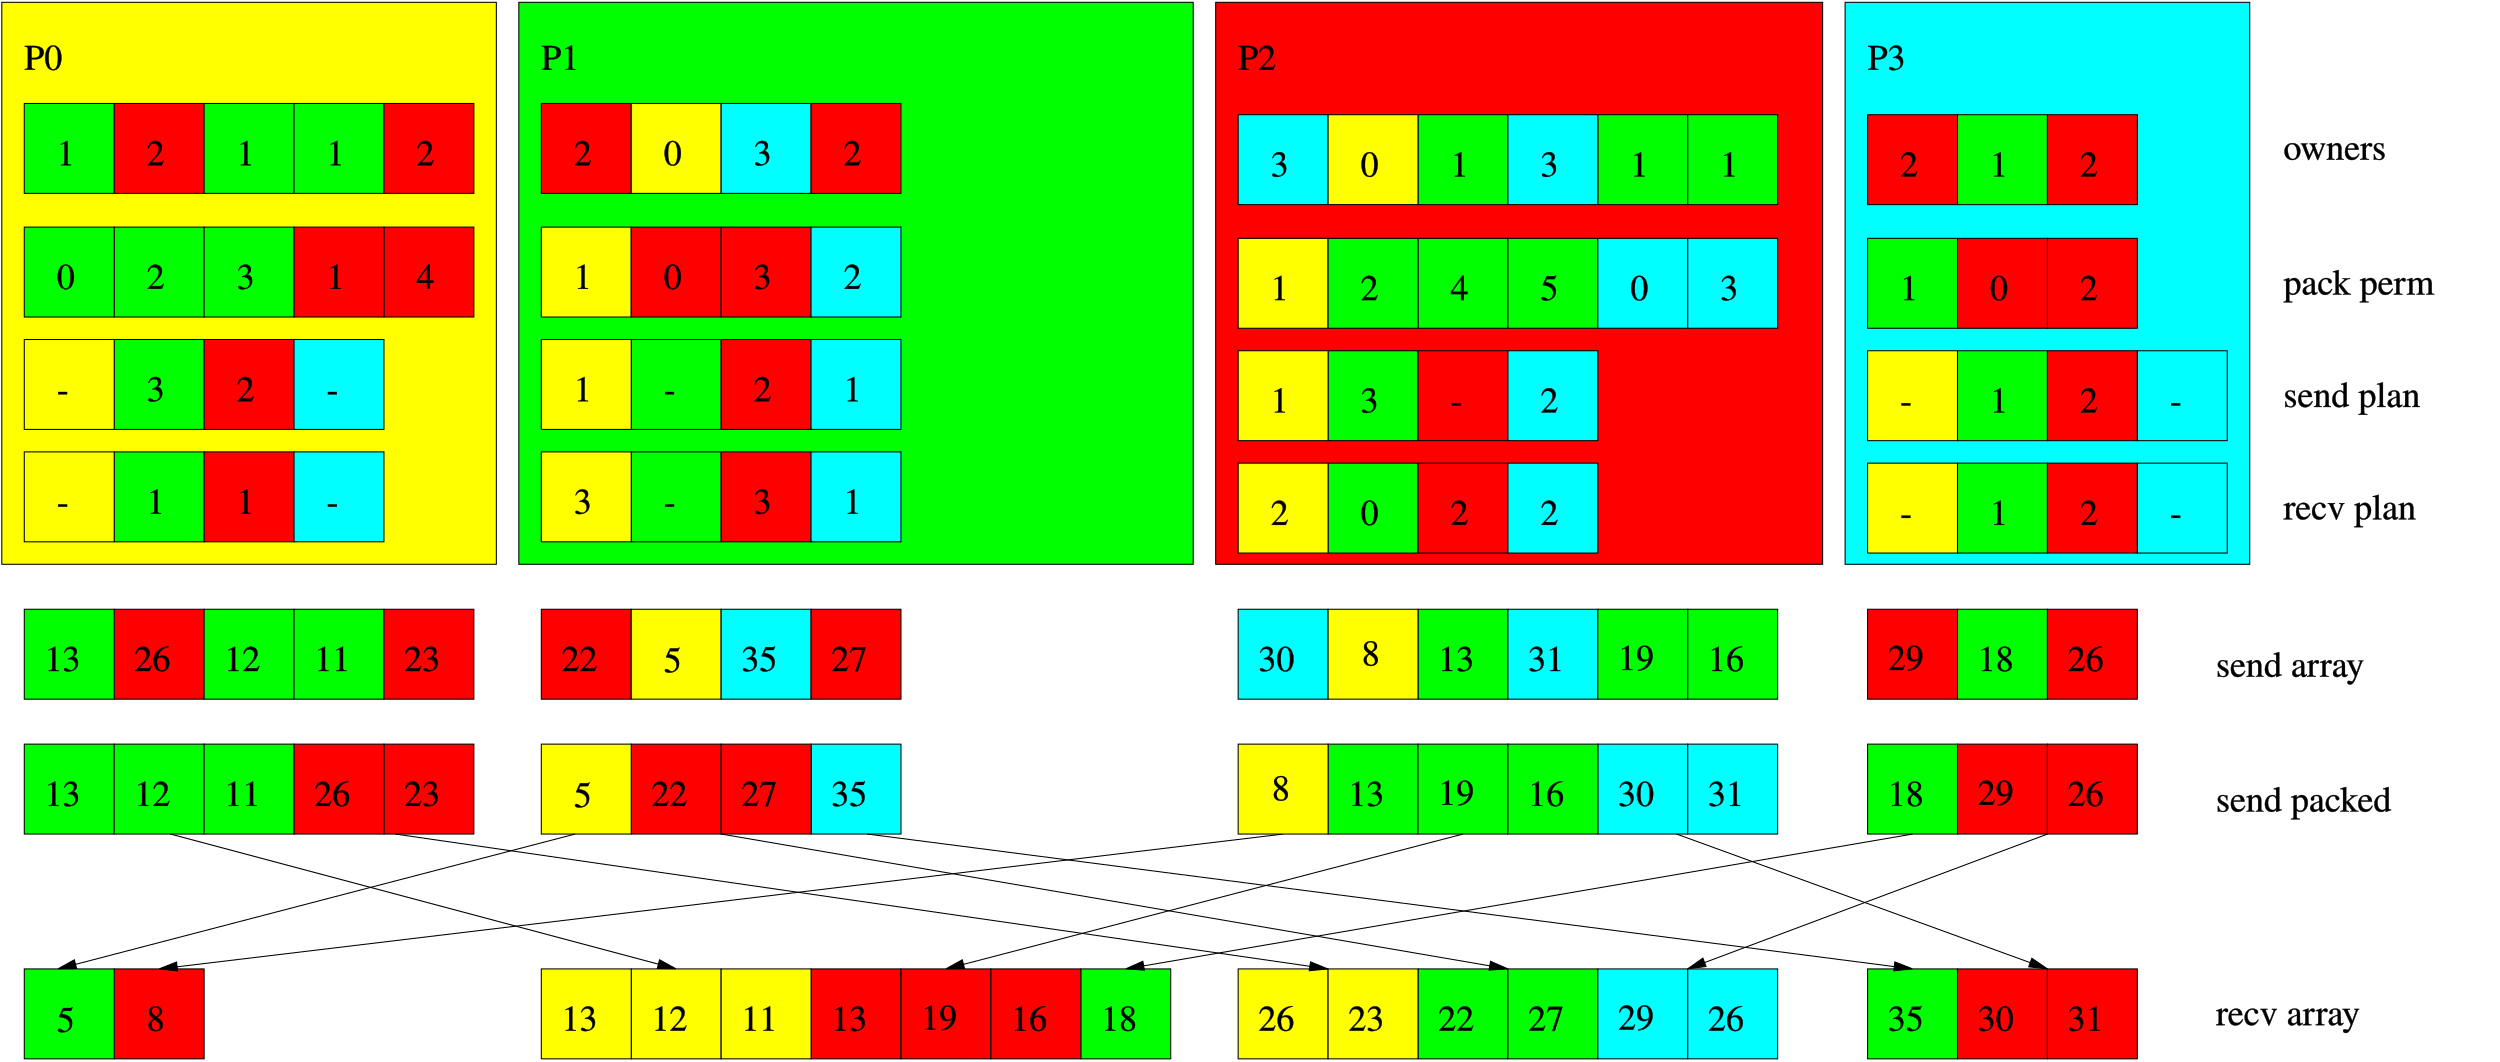
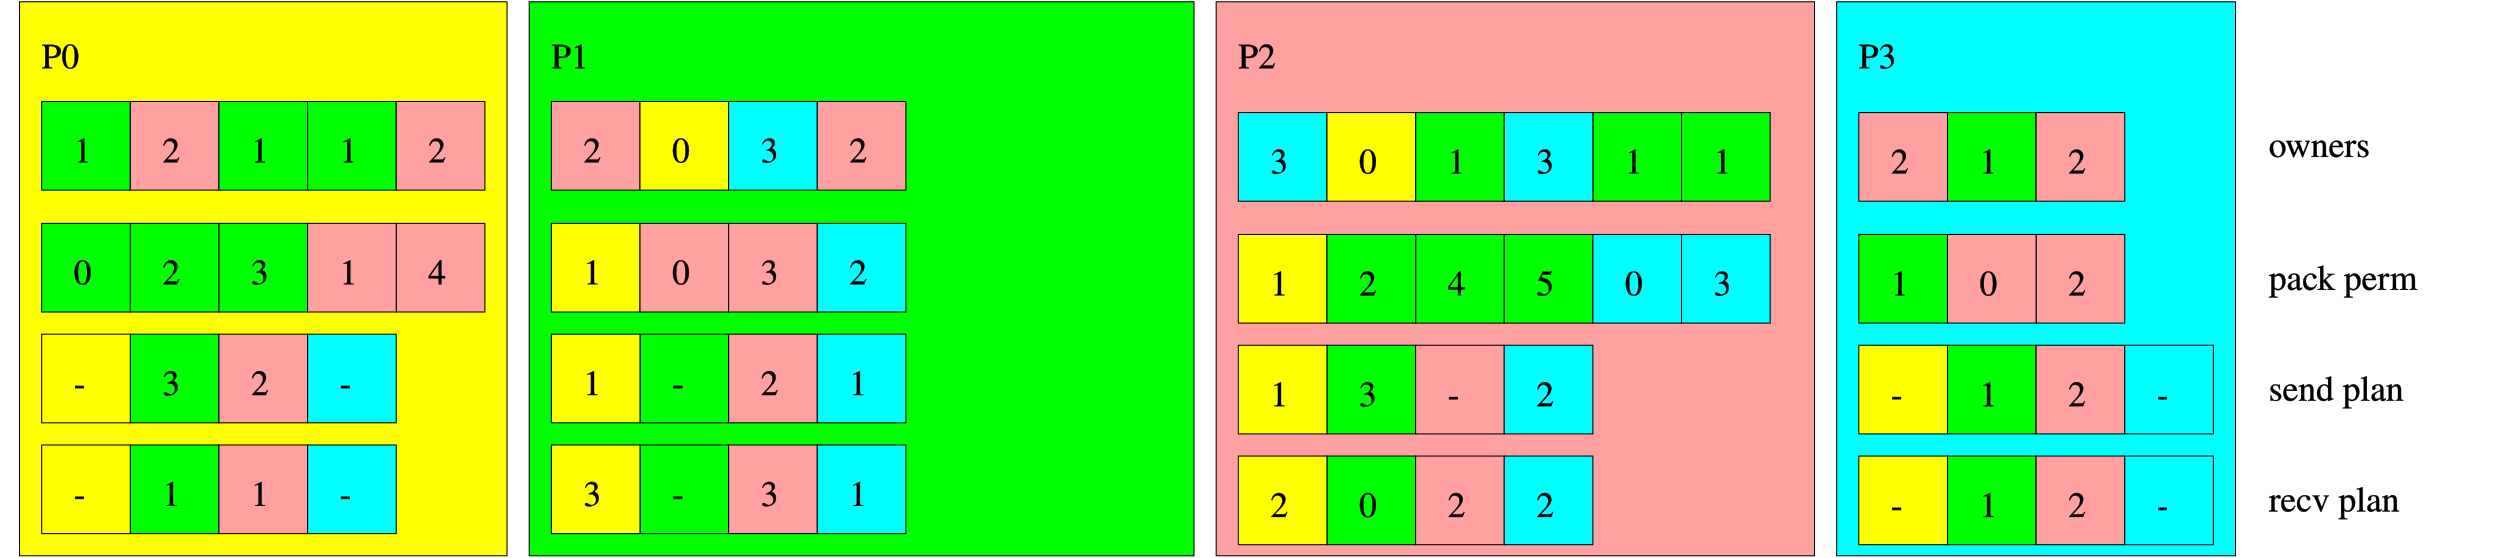
- <svg xmlns="http://www.w3.org/2000/svg" width="13.9in" height="5.9in" viewBox="588 3588 16682 7074">
+ <svg xmlns="http://www.w3.org/2000/svg" width="13.9in" height="3.1in" viewBox="588 3588 16682 3774">
  <g style="stroke-width:.025in; stroke:black; fill:none">
    <rect x="600" y="3600" width="3300" height="3750" rx="0" style="stroke:#000000;stroke-width:7; stroke-linejoin:miter; stroke-linecap:butt; fill:#ffff00; " />
    <rect x="4050" y="3600" width="4500" height="3750" rx="0" style="stroke:#000000;stroke-width:7; stroke-linejoin:miter; stroke-linecap:butt; fill:#00ff00; " />
-     <rect x="8700" y="3600" width="4050" height="3750" rx="0" style="stroke:#000000;stroke-width:7; stroke-linejoin:miter; stroke-linecap:butt; fill:#ff0000; " />
+     <rect x="8700" y="3600" width="4050" height="3750" rx="0" style="stroke:#000000;stroke-width:7; stroke-linejoin:miter; stroke-linecap:butt; fill:#ffa1a1; " />
    <rect x="12900" y="3600" width="2700" height="3750" rx="0" style="stroke:#000000;stroke-width:7; stroke-linejoin:miter; stroke-linecap:butt; fill:#00ffff; " />
    <rect x="750" y="4275" width="600" height="600" rx="0" style="stroke:#000000;stroke-width:7; stroke-linejoin:miter; stroke-linecap:butt; fill:#00ff00; " />
    <text xml:space="preserve" x="967" y="4687" stroke="#000000" fill="#000000" font-family="Times" font-style="normal" font-weight="normal" font-size="240" text-anchor="start">1</text>
-     <rect x="1350" y="4275" width="600" height="600" rx="0" style="stroke:#000000;stroke-width:7; stroke-linejoin:miter; stroke-linecap:butt; fill:#ff0000; " />
+     <rect x="1350" y="4275" width="600" height="600" rx="0" style="stroke:#000000;stroke-width:7; stroke-linejoin:miter; stroke-linecap:butt; fill:#ffa1a1; " />
    <text xml:space="preserve" x="1567" y="4687" stroke="#000000" fill="#000000" font-family="Times" font-style="normal" font-weight="normal" font-size="240" text-anchor="start">2</text>
    <rect x="1950" y="4275" width="600" height="600" rx="0" style="stroke:#000000;stroke-width:7; stroke-linejoin:miter; stroke-linecap:butt; fill:#00ff00; " />
    <text xml:space="preserve" x="2167" y="4687" stroke="#000000" fill="#000000" font-family="Times" font-style="normal" font-weight="normal" font-size="240" text-anchor="start">1</text>
    <rect x="2550" y="4275" width="600" height="600" rx="0" style="stroke:#000000;stroke-width:7; stroke-linejoin:miter; stroke-linecap:butt; fill:#00ff00; " />
    <text xml:space="preserve" x="2767" y="4687" stroke="#000000" fill="#000000" font-family="Times" font-style="normal" font-weight="normal" font-size="240" text-anchor="start">1</text>
-     <rect x="3150" y="4275" width="600" height="600" rx="0" style="stroke:#000000;stroke-width:7; stroke-linejoin:miter; stroke-linecap:butt; fill:#ff0000; " />
+     <rect x="3150" y="4275" width="600" height="600" rx="0" style="stroke:#000000;stroke-width:7; stroke-linejoin:miter; stroke-linecap:butt; fill:#ffa1a1; " />
    <text xml:space="preserve" x="3367" y="4687" stroke="#000000" fill="#000000" font-family="Times" font-style="normal" font-weight="normal" font-size="240" text-anchor="start">2</text>
    <rect x="8850" y="4350" width="600" height="600" rx="0" style="stroke:#000000;stroke-width:7; stroke-linejoin:miter; stroke-linecap:butt; fill:#00ffff; " />
    <text xml:space="preserve" x="9067" y="4762" stroke="#000000" fill="#000000" font-family="Times" font-style="normal" font-weight="normal" font-size="240" text-anchor="start">3</text>
    <rect x="10050" y="4350" width="600" height="600" rx="0" style="stroke:#000000;stroke-width:7; stroke-linejoin:miter; stroke-linecap:butt; fill:#00ff00; " />
    <text xml:space="preserve" x="10267" y="4762" stroke="#000000" fill="#000000" font-family="Times" font-style="normal" font-weight="normal" font-size="240" text-anchor="start">1</text>
    <rect x="11250" y="4350" width="600" height="600" rx="0" style="stroke:#000000;stroke-width:7; stroke-linejoin:miter; stroke-linecap:butt; fill:#00ff00; " />
    <text xml:space="preserve" x="11467" y="4762" stroke="#000000" fill="#000000" font-family="Times" font-style="normal" font-weight="normal" font-size="240" text-anchor="start">1</text>
    <rect x="11850" y="4350" width="600" height="600" rx="0" style="stroke:#000000;stroke-width:7; stroke-linejoin:miter; stroke-linecap:butt; fill:#00ff00; " />
    <text xml:space="preserve" x="12067" y="4762" stroke="#000000" fill="#000000" font-family="Times" font-style="normal" font-weight="normal" font-size="240" text-anchor="start">1</text>
    <rect x="10650" y="4350" width="600" height="600" rx="0" style="stroke:#000000;stroke-width:7; stroke-linejoin:miter; stroke-linecap:butt; fill:#00ffff; " />
    <text xml:space="preserve" x="10867" y="4762" stroke="#000000" fill="#000000" font-family="Times" font-style="normal" font-weight="normal" font-size="240" text-anchor="start">3</text>
    <rect x="9450" y="4350" width="600" height="600" rx="0" style="stroke:#000000;stroke-width:7; stroke-linejoin:miter; stroke-linecap:butt; fill:#ffff00; " />
    <rect x="13650" y="4350" width="600" height="600" rx="0" style="stroke:#000000;stroke-width:7; stroke-linejoin:miter; stroke-linecap:butt; fill:#00ff00; " />
    <text xml:space="preserve" x="13867" y="4762" stroke="#000000" fill="#000000" font-family="Times" font-style="normal" font-weight="normal" font-size="240" text-anchor="start">1</text>
-     <rect x="13050" y="4350" width="600" height="600" rx="0" style="stroke:#000000;stroke-width:7; stroke-linejoin:miter; stroke-linecap:butt; fill:#ff0000; " />
+     <rect x="13050" y="4350" width="600" height="600" rx="0" style="stroke:#000000;stroke-width:7; stroke-linejoin:miter; stroke-linecap:butt; fill:#ffa1a1; " />
    <text xml:space="preserve" x="13267" y="4762" stroke="#000000" fill="#000000" font-family="Times" font-style="normal" font-weight="normal" font-size="240" text-anchor="start">2</text>
-     <rect x="14250" y="4350" width="600" height="600" rx="0" style="stroke:#000000;stroke-width:7; stroke-linejoin:miter; stroke-linecap:butt; fill:#ff0000; " />
+     <rect x="14250" y="4350" width="600" height="600" rx="0" style="stroke:#000000;stroke-width:7; stroke-linejoin:miter; stroke-linecap:butt; fill:#ffa1a1; " />
    <text xml:space="preserve" x="14467" y="4762" stroke="#000000" fill="#000000" font-family="Times" font-style="normal" font-weight="normal" font-size="240" text-anchor="start">2</text>
-     <rect x="3150" y="5100" width="600" height="600" rx="0" style="stroke:#000000;stroke-width:7; stroke-linejoin:miter; stroke-linecap:butt; fill:#ff0000; " />
+     <rect x="3150" y="5100" width="600" height="600" rx="0" style="stroke:#000000;stroke-width:7; stroke-linejoin:miter; stroke-linecap:butt; fill:#ffa1a1; " />
    <text xml:space="preserve" x="3367" y="5512" stroke="#000000" fill="#000000" font-family="Times" font-style="normal" font-weight="normal" font-size="240" text-anchor="start">4</text>
    <rect x="1350" y="5100" width="600" height="600" rx="0" style="stroke:#000000;stroke-width:7; stroke-linejoin:miter; stroke-linecap:butt; fill:#00ff00; " />
    <text xml:space="preserve" x="1567" y="5512" stroke="#000000" fill="#000000" font-family="Times" font-style="normal" font-weight="normal" font-size="240" text-anchor="start">2</text>
    <rect x="1950" y="5100" width="600" height="600" rx="0" style="stroke:#000000;stroke-width:7; stroke-linejoin:miter; stroke-linecap:butt; fill:#00ff00; " />
    <text xml:space="preserve" x="2167" y="5512" stroke="#000000" fill="#000000" font-family="Times" font-style="normal" font-weight="normal" font-size="240" text-anchor="start">3</text>
    <rect x="750" y="5100" width="600" height="600" rx="0" style="stroke:#000000;stroke-width:7; stroke-linejoin:miter; stroke-linecap:butt; fill:#00ff00; " />
    <text xml:space="preserve" x="967" y="5512" stroke="#000000" fill="#000000" font-family="Times" font-style="normal" font-weight="normal" font-size="240" text-anchor="start">0</text>
-     <rect x="2550" y="5100" width="600" height="600" rx="0" style="stroke:#000000;stroke-width:7; stroke-linejoin:miter; stroke-linecap:butt; fill:#ff0000; " />
+     <rect x="2550" y="5100" width="600" height="600" rx="0" style="stroke:#000000;stroke-width:7; stroke-linejoin:miter; stroke-linecap:butt; fill:#ffa1a1; " />
    <text xml:space="preserve" x="2767" y="5512" stroke="#000000" fill="#000000" font-family="Times" font-style="normal" font-weight="normal" font-size="240" text-anchor="start">1</text>
-     <rect x="4200" y="4275" width="600" height="600" rx="0" style="stroke:#000000;stroke-width:7; stroke-linejoin:miter; stroke-linecap:butt; fill:#ff0000; " />
+     <rect x="4200" y="4275" width="600" height="600" rx="0" style="stroke:#000000;stroke-width:7; stroke-linejoin:miter; stroke-linecap:butt; fill:#ffa1a1; " />
    <text xml:space="preserve" x="4417" y="4687" stroke="#000000" fill="#000000" font-family="Times" font-style="normal" font-weight="normal" font-size="240" text-anchor="start">2</text>
    <rect x="4800" y="4275" width="600" height="600" rx="0" style="stroke:#000000;stroke-width:7; stroke-linejoin:miter; stroke-linecap:butt; fill:#ffff00; " />
    <rect x="5400" y="4275" width="600" height="600" rx="0" style="stroke:#000000;stroke-width:7; stroke-linejoin:miter; stroke-linecap:butt; fill:#00ffff; " />
    <text xml:space="preserve" x="5617" y="4687" stroke="#000000" fill="#000000" font-family="Times" font-style="normal" font-weight="normal" font-size="240" text-anchor="start">3</text>
-     <rect x="6000" y="4275" width="600" height="600" rx="0" style="stroke:#000000;stroke-width:7; stroke-linejoin:miter; stroke-linecap:butt; fill:#ff0000; " />
+     <rect x="6000" y="4275" width="600" height="600" rx="0" style="stroke:#000000;stroke-width:7; stroke-linejoin:miter; stroke-linecap:butt; fill:#ffa1a1; " />
    <text xml:space="preserve" x="6217" y="4687" stroke="#000000" fill="#000000" font-family="Times" font-style="normal" font-weight="normal" font-size="240" text-anchor="start">2</text>
    <rect x="4200" y="5100" width="600" height="600" rx="0" style="stroke:#000000;stroke-width:7; stroke-linejoin:miter; stroke-linecap:butt; fill:#ffff00; " />
-     <rect x="4800" y="5100" width="600" height="600" rx="0" style="stroke:#000000;stroke-width:7; stroke-linejoin:miter; stroke-linecap:butt; fill:#ff0000; " />
+     <rect x="4800" y="5100" width="600" height="600" rx="0" style="stroke:#000000;stroke-width:7; stroke-linejoin:miter; stroke-linecap:butt; fill:#ffa1a1; " />
    <text xml:space="preserve" x="5017" y="5512" stroke="#000000" fill="#000000" font-family="Times" font-style="normal" font-weight="normal" font-size="240" text-anchor="start">0</text>
-     <rect x="5400" y="5100" width="600" height="600" rx="0" style="stroke:#000000;stroke-width:7; stroke-linejoin:miter; stroke-linecap:butt; fill:#ff0000; " />
+     <rect x="5400" y="5100" width="600" height="600" rx="0" style="stroke:#000000;stroke-width:7; stroke-linejoin:miter; stroke-linecap:butt; fill:#ffa1a1; " />
    <text xml:space="preserve" x="5617" y="5512" stroke="#000000" fill="#000000" font-family="Times" font-style="normal" font-weight="normal" font-size="240" text-anchor="start">3</text>
    <rect x="6000" y="5100" width="600" height="600" rx="0" style="stroke:#000000;stroke-width:7; stroke-linejoin:miter; stroke-linecap:butt; fill:#00ffff; " />
    <text xml:space="preserve" x="6217" y="5512" stroke="#000000" fill="#000000" font-family="Times" font-style="normal" font-weight="normal" font-size="240" text-anchor="start">2</text>
    <rect x="8850" y="5175" width="600" height="600" rx="0" style="stroke:#000000;stroke-width:7; stroke-linejoin:miter; stroke-linecap:butt; fill:#ffff00; " />
    <rect x="10050" y="5175" width="600" height="600" rx="0" style="stroke:#000000;stroke-width:7; stroke-linejoin:miter; stroke-linecap:butt; fill:#00ff00; " />
    <text xml:space="preserve" x="10267" y="5587" stroke="#000000" fill="#000000" font-family="Times" font-style="normal" font-weight="normal" font-size="240" text-anchor="start">4</text>
    <rect x="10650" y="5175" width="600" height="600" rx="0" style="stroke:#000000;stroke-width:7; stroke-linejoin:miter; stroke-linecap:butt; fill:#00ff00; " />
    <text xml:space="preserve" x="10867" y="5587" stroke="#000000" fill="#000000" font-family="Times" font-style="normal" font-weight="normal" font-size="240" text-anchor="start">5</text>
    <rect x="11250" y="5175" width="600" height="600" rx="0" style="stroke:#000000;stroke-width:7; stroke-linejoin:miter; stroke-linecap:butt; fill:#00ffff; " />
    <text xml:space="preserve" x="11467" y="5587" stroke="#000000" fill="#000000" font-family="Times" font-style="normal" font-weight="normal" font-size="240" text-anchor="start">0</text>
    <rect x="11850" y="5175" width="600" height="600" rx="0" style="stroke:#000000;stroke-width:7; stroke-linejoin:miter; stroke-linecap:butt; fill:#00ffff; " />
    <text xml:space="preserve" x="12067" y="5587" stroke="#000000" fill="#000000" font-family="Times" font-style="normal" font-weight="normal" font-size="240" text-anchor="start">3</text>
    <rect x="9450" y="5175" width="600" height="600" rx="0" style="stroke:#000000;stroke-width:7; stroke-linejoin:miter; stroke-linecap:butt; fill:#00ff00; " />
    <text xml:space="preserve" x="9667" y="5587" stroke="#000000" fill="#000000" font-family="Times" font-style="normal" font-weight="normal" font-size="240" text-anchor="start">2</text>
-     <rect x="14250" y="5175" width="600" height="600" rx="0" style="stroke:#000000;stroke-width:7; stroke-linejoin:miter; stroke-linecap:butt; fill:#ff0000; " />
+     <rect x="14250" y="5175" width="600" height="600" rx="0" style="stroke:#000000;stroke-width:7; stroke-linejoin:miter; stroke-linecap:butt; fill:#ffa1a1; " />
    <text xml:space="preserve" x="14467" y="5587" stroke="#000000" fill="#000000" font-family="Times" font-style="normal" font-weight="normal" font-size="240" text-anchor="start">2</text>
-     <rect x="13650" y="5175" width="600" height="600" rx="0" style="stroke:#000000;stroke-width:7; stroke-linejoin:miter; stroke-linecap:butt; fill:#ff0000; " />
+     <rect x="13650" y="5175" width="600" height="600" rx="0" style="stroke:#000000;stroke-width:7; stroke-linejoin:miter; stroke-linecap:butt; fill:#ffa1a1; " />
    <text xml:space="preserve" x="13867" y="5587" stroke="#000000" fill="#000000" font-family="Times" font-style="normal" font-weight="normal" font-size="240" text-anchor="start">0</text>
    <rect x="13050" y="5175" width="600" height="600" rx="0" style="stroke:#000000;stroke-width:7; stroke-linejoin:miter; stroke-linecap:butt; fill:#00ff00; " />
    <text xml:space="preserve" x="13267" y="5587" stroke="#000000" fill="#000000" font-family="Times" font-style="normal" font-weight="normal" font-size="240" text-anchor="start">1</text>
    <rect x="1350" y="5850" width="600" height="600" rx="0" style="stroke:#000000;stroke-width:7; stroke-linejoin:miter; stroke-linecap:butt; fill:#00ff00; " />
    <text xml:space="preserve" x="1567" y="6262" stroke="#000000" fill="#000000" font-family="Times" font-style="normal" font-weight="normal" font-size="240" text-anchor="start">3</text>
-     <rect x="1950" y="5850" width="600" height="600" rx="0" style="stroke:#000000;stroke-width:7; stroke-linejoin:miter; stroke-linecap:butt; fill:#ff0000; " />
+     <rect x="1950" y="5850" width="600" height="600" rx="0" style="stroke:#000000;stroke-width:7; stroke-linejoin:miter; stroke-linecap:butt; fill:#ffa1a1; " />
    <text xml:space="preserve" x="2167" y="6262" stroke="#000000" fill="#000000" font-family="Times" font-style="normal" font-weight="normal" font-size="240" text-anchor="start">2</text>
    <rect x="750" y="5850" width="600" height="600" rx="0" style="stroke:#000000;stroke-width:7; stroke-linejoin:miter; stroke-linecap:butt; fill:#ffff00; " />
    <rect x="2550" y="5850" width="600" height="600" rx="0" style="stroke:#000000;stroke-width:7; stroke-linejoin:miter; stroke-linecap:butt; fill:#00ffff; " />
    <text xml:space="preserve" x="2767" y="6262" stroke="#000000" fill="#000000" font-family="Times" font-style="normal" font-weight="normal" font-size="240" text-anchor="start">-</text>
    <rect x="1350" y="6600" width="600" height="600" rx="0" style="stroke:#000000;stroke-width:7; stroke-linejoin:miter; stroke-linecap:butt; fill:#00ff00; " />
    <text xml:space="preserve" x="1567" y="7012" stroke="#000000" fill="#000000" font-family="Times" font-style="normal" font-weight="normal" font-size="240" text-anchor="start">1</text>
-     <rect x="1950" y="6600" width="600" height="600" rx="0" style="stroke:#000000;stroke-width:7; stroke-linejoin:miter; stroke-linecap:butt; fill:#ff0000; " />
+     <rect x="1950" y="6600" width="600" height="600" rx="0" style="stroke:#000000;stroke-width:7; stroke-linejoin:miter; stroke-linecap:butt; fill:#ffa1a1; " />
    <text xml:space="preserve" x="2167" y="7012" stroke="#000000" fill="#000000" font-family="Times" font-style="normal" font-weight="normal" font-size="240" text-anchor="start">1</text>
    <rect x="750" y="6600" width="600" height="600" rx="0" style="stroke:#000000;stroke-width:7; stroke-linejoin:miter; stroke-linecap:butt; fill:#ffff00; " />
    <rect x="2550" y="6600" width="600" height="600" rx="0" style="stroke:#000000;stroke-width:7; stroke-linejoin:miter; stroke-linecap:butt; fill:#00ffff; " />
    <text xml:space="preserve" x="2767" y="7012" stroke="#000000" fill="#000000" font-family="Times" font-style="normal" font-weight="normal" font-size="240" text-anchor="start">-</text>
    <rect x="4800" y="5850" width="600" height="600" rx="0" style="stroke:#000000;stroke-width:7; stroke-linejoin:miter; stroke-linecap:butt; fill:#00ff00; " />
    <text xml:space="preserve" x="5017" y="6262" stroke="#000000" fill="#000000" font-family="Times" font-style="normal" font-weight="normal" font-size="240" text-anchor="start">-</text>
-     <rect x="5400" y="5850" width="600" height="600" rx="0" style="stroke:#000000;stroke-width:7; stroke-linejoin:miter; stroke-linecap:butt; fill:#ff0000; " />
+     <rect x="5400" y="5850" width="600" height="600" rx="0" style="stroke:#000000;stroke-width:7; stroke-linejoin:miter; stroke-linecap:butt; fill:#ffa1a1; " />
    <text xml:space="preserve" x="5617" y="6262" stroke="#000000" fill="#000000" font-family="Times" font-style="normal" font-weight="normal" font-size="240" text-anchor="start">2</text>
    <rect x="4200" y="5850" width="600" height="600" rx="0" style="stroke:#000000;stroke-width:7; stroke-linejoin:miter; stroke-linecap:butt; fill:#ffff00; " />
    <rect x="6000" y="5850" width="600" height="600" rx="0" style="stroke:#000000;stroke-width:7; stroke-linejoin:miter; stroke-linecap:butt; fill:#00ffff; " />
    <text xml:space="preserve" x="6217" y="6262" stroke="#000000" fill="#000000" font-family="Times" font-style="normal" font-weight="normal" font-size="240" text-anchor="start">1</text>
    <rect x="4800" y="6600" width="600" height="600" rx="0" style="stroke:#000000;stroke-width:7; stroke-linejoin:miter; stroke-linecap:butt; fill:#00ff00; " />
    <text xml:space="preserve" x="5017" y="7012" stroke="#000000" fill="#000000" font-family="Times" font-style="normal" font-weight="normal" font-size="240" text-anchor="start">-</text>
-     <rect x="5400" y="6600" width="600" height="600" rx="0" style="stroke:#000000;stroke-width:7; stroke-linejoin:miter; stroke-linecap:butt; fill:#ff0000; " />
+     <rect x="5400" y="6600" width="600" height="600" rx="0" style="stroke:#000000;stroke-width:7; stroke-linejoin:miter; stroke-linecap:butt; fill:#ffa1a1; " />
    <text xml:space="preserve" x="5617" y="7012" stroke="#000000" fill="#000000" font-family="Times" font-style="normal" font-weight="normal" font-size="240" text-anchor="start">3</text>
    <rect x="6000" y="6600" width="600" height="600" rx="0" style="stroke:#000000;stroke-width:7; stroke-linejoin:miter; stroke-linecap:butt; fill:#00ffff; " />
    <text xml:space="preserve" x="6217" y="7012" stroke="#000000" fill="#000000" font-family="Times" font-style="normal" font-weight="normal" font-size="240" text-anchor="start">1</text>
    <rect x="4200" y="6600" width="600" height="600" rx="0" style="stroke:#000000;stroke-width:7; stroke-linejoin:miter; stroke-linecap:butt; fill:#ffff00; " />
    <rect x="9450" y="5925" width="600" height="600" rx="0" style="stroke:#000000;stroke-width:7; stroke-linejoin:miter; stroke-linecap:butt; fill:#00ff00; " />
    <text xml:space="preserve" x="9667" y="6337" stroke="#000000" fill="#000000" font-family="Times" font-style="normal" font-weight="normal" font-size="240" text-anchor="start">3</text>
-     <rect x="10050" y="5925" width="600" height="600" rx="0" style="stroke:#000000;stroke-width:7; stroke-linejoin:miter; stroke-linecap:butt; fill:#ff0000; " />
+     <rect x="10050" y="5925" width="600" height="600" rx="0" style="stroke:#000000;stroke-width:7; stroke-linejoin:miter; stroke-linecap:butt; fill:#ffa1a1; " />
    <text xml:space="preserve" x="10267" y="6337" stroke="#000000" fill="#000000" font-family="Times" font-style="normal" font-weight="normal" font-size="240" text-anchor="start">-</text>
    <rect x="8850" y="5925" width="600" height="600" rx="0" style="stroke:#000000;stroke-width:7; stroke-linejoin:miter; stroke-linecap:butt; fill:#ffff00; " />
    <rect x="10650" y="5925" width="600" height="600" rx="0" style="stroke:#000000;stroke-width:7; stroke-linejoin:miter; stroke-linecap:butt; fill:#00ffff; " />
    <text xml:space="preserve" x="10867" y="6337" stroke="#000000" fill="#000000" font-family="Times" font-style="normal" font-weight="normal" font-size="240" text-anchor="start">2</text>
    <rect x="9450" y="6675" width="600" height="600" rx="0" style="stroke:#000000;stroke-width:7; stroke-linejoin:miter; stroke-linecap:butt; fill:#00ff00; " />
    <text xml:space="preserve" x="9667" y="7087" stroke="#000000" fill="#000000" font-family="Times" font-style="normal" font-weight="normal" font-size="240" text-anchor="start">0</text>
-     <rect x="10050" y="6675" width="600" height="600" rx="0" style="stroke:#000000;stroke-width:7; stroke-linejoin:miter; stroke-linecap:butt; fill:#ff0000; " />
+     <rect x="10050" y="6675" width="600" height="600" rx="0" style="stroke:#000000;stroke-width:7; stroke-linejoin:miter; stroke-linecap:butt; fill:#ffa1a1; " />
    <text xml:space="preserve" x="10267" y="7087" stroke="#000000" fill="#000000" font-family="Times" font-style="normal" font-weight="normal" font-size="240" text-anchor="start">2</text>
    <rect x="8850" y="6675" width="600" height="600" rx="0" style="stroke:#000000;stroke-width:7; stroke-linejoin:miter; stroke-linecap:butt; fill:#ffff00; " />
    <rect x="10650" y="6675" width="600" height="600" rx="0" style="stroke:#000000;stroke-width:7; stroke-linejoin:miter; stroke-linecap:butt; fill:#00ffff; " />
    <text xml:space="preserve" x="10867" y="7087" stroke="#000000" fill="#000000" font-family="Times" font-style="normal" font-weight="normal" font-size="240" text-anchor="start">2</text>
    <rect x="13650" y="5925" width="600" height="600" rx="0" style="stroke:#000000;stroke-width:7; stroke-linejoin:miter; stroke-linecap:butt; fill:#00ff00; " />
    <text xml:space="preserve" x="13867" y="6337" stroke="#000000" fill="#000000" font-family="Times" font-style="normal" font-weight="normal" font-size="240" text-anchor="start">1</text>
-     <rect x="14250" y="5925" width="600" height="600" rx="0" style="stroke:#000000;stroke-width:7; stroke-linejoin:miter; stroke-linecap:butt; fill:#ff0000; " />
+     <rect x="14250" y="5925" width="600" height="600" rx="0" style="stroke:#000000;stroke-width:7; stroke-linejoin:miter; stroke-linecap:butt; fill:#ffa1a1; " />
    <text xml:space="preserve" x="14467" y="6337" stroke="#000000" fill="#000000" font-family="Times" font-style="normal" font-weight="normal" font-size="240" text-anchor="start">2</text>
    <rect x="13050" y="5925" width="600" height="600" rx="0" style="stroke:#000000;stroke-width:7; stroke-linejoin:miter; stroke-linecap:butt; fill:#ffff00; " />
    <rect x="14850" y="5925" width="600" height="600" rx="0" style="stroke:#000000;stroke-width:7; stroke-linejoin:miter; stroke-linecap:butt; fill:#00ffff; " />
    <text xml:space="preserve" x="15067" y="6337" stroke="#000000" fill="#000000" font-family="Times" font-style="normal" font-weight="normal" font-size="240" text-anchor="start">-</text>
    <rect x="13650" y="6675" width="600" height="600" rx="0" style="stroke:#000000;stroke-width:7; stroke-linejoin:miter; stroke-linecap:butt; fill:#00ff00; " />
    <text xml:space="preserve" x="13867" y="7087" stroke="#000000" fill="#000000" font-family="Times" font-style="normal" font-weight="normal" font-size="240" text-anchor="start">1</text>
-     <rect x="14250" y="6675" width="600" height="600" rx="0" style="stroke:#000000;stroke-width:7; stroke-linejoin:miter; stroke-linecap:butt; fill:#ff0000; " />
+     <rect x="14250" y="6675" width="600" height="600" rx="0" style="stroke:#000000;stroke-width:7; stroke-linejoin:miter; stroke-linecap:butt; fill:#ffa1a1; " />
    <text xml:space="preserve" x="14467" y="7087" stroke="#000000" fill="#000000" font-family="Times" font-style="normal" font-weight="normal" font-size="240" text-anchor="start">2</text>
    <rect x="13050" y="6675" width="600" height="600" rx="0" style="stroke:#000000;stroke-width:7; stroke-linejoin:miter; stroke-linecap:butt; fill:#ffff00; " />
    <rect x="14850" y="6675" width="600" height="600" rx="0" style="stroke:#000000;stroke-width:7; stroke-linejoin:miter; stroke-linecap:butt; fill:#00ffff; " />
    <text xml:space="preserve" x="15067" y="7087" stroke="#000000" fill="#000000" font-family="Times" font-style="normal" font-weight="normal" font-size="240" text-anchor="start">-</text>
-     <rect x="1350" y="7650" width="600" height="600" rx="0" style="stroke:#000000;stroke-width:7; stroke-linejoin:miter; stroke-linecap:butt; fill:#ff0000; " />
-     <text xml:space="preserve" x="1485" y="8062" stroke="#000000" fill="#000000" font-family="Times" font-style="normal" font-weight="normal" font-size="240" text-anchor="start">26</text>
-     <rect x="1950" y="7650" width="600" height="600" rx="0" style="stroke:#000000;stroke-width:7; stroke-linejoin:miter; stroke-linecap:butt; fill:#00ff00; " />
-     <text xml:space="preserve" x="2085" y="8062" stroke="#000000" fill="#000000" font-family="Times" font-style="normal" font-weight="normal" font-size="240" text-anchor="start">12</text>
-     <rect x="2550" y="7650" width="600" height="600" rx="0" style="stroke:#000000;stroke-width:7; stroke-linejoin:miter; stroke-linecap:butt; fill:#00ff00; " />
-     <text xml:space="preserve" x="2685" y="8062" stroke="#000000" fill="#000000" font-family="Times" font-style="normal" font-weight="normal" font-size="240" text-anchor="start">11</text>
-     <rect x="3150" y="7650" width="600" height="600" rx="0" style="stroke:#000000;stroke-width:7; stroke-linejoin:miter; stroke-linecap:butt; fill:#ff0000; " />
-     <text xml:space="preserve" x="3285" y="8062" stroke="#000000" fill="#000000" font-family="Times" font-style="normal" font-weight="normal" font-size="240" text-anchor="start">23</text>
-     <rect x="750" y="7650" width="600" height="600" rx="0" style="stroke:#000000;stroke-width:7; stroke-linejoin:miter; stroke-linecap:butt; fill:#00ff00; " />
-     <text xml:space="preserve" x="885" y="8062" stroke="#000000" fill="#000000" font-family="Times" font-style="normal" font-weight="normal" font-size="240" text-anchor="start">13</text>
-     <rect x="4200" y="7650" width="600" height="600" rx="0" style="stroke:#000000;stroke-width:7; stroke-linejoin:miter; stroke-linecap:butt; fill:#ff0000; " />
-     <text xml:space="preserve" x="4335" y="8062" stroke="#000000" fill="#000000" font-family="Times" font-style="normal" font-weight="normal" font-size="240" text-anchor="start">22</text>
-     <rect x="4800" y="7650" width="600" height="600" rx="0" style="stroke:#000000;stroke-width:7; stroke-linejoin:miter; stroke-linecap:butt; fill:#ffff00; " />
-     <rect x="5400" y="7650" width="600" height="600" rx="0" style="stroke:#000000;stroke-width:7; stroke-linejoin:miter; stroke-linecap:butt; fill:#00ffff; " />
-     <text xml:space="preserve" x="5535" y="8062" stroke="#000000" fill="#000000" font-family="Times" font-style="normal" font-weight="normal" font-size="240" text-anchor="start">35</text>
-     <rect x="6000" y="7650" width="600" height="600" rx="0" style="stroke:#000000;stroke-width:7; stroke-linejoin:miter; stroke-linecap:butt; fill:#ff0000; " />
-     <text xml:space="preserve" x="6135" y="8062" stroke="#000000" fill="#000000" font-family="Times" font-style="normal" font-weight="normal" font-size="240" text-anchor="start">27</text>
-     <rect x="4800" y="8550" width="600" height="600" rx="0" style="stroke:#000000;stroke-width:7; stroke-linejoin:miter; stroke-linecap:butt; fill:#ff0000; " />
-     <text xml:space="preserve" x="4935" y="8962" stroke="#000000" fill="#000000" font-family="Times" font-style="normal" font-weight="normal" font-size="240" text-anchor="start">22</text>
-     <rect x="4200" y="8550" width="600" height="600" rx="0" style="stroke:#000000;stroke-width:7; stroke-linejoin:miter; stroke-linecap:butt; fill:#ffff00; " />
-     <rect x="6000" y="8550" width="600" height="600" rx="0" style="stroke:#000000;stroke-width:7; stroke-linejoin:miter; stroke-linecap:butt; fill:#00ffff; " />
-     <text xml:space="preserve" x="6135" y="8962" stroke="#000000" fill="#000000" font-family="Times" font-style="normal" font-weight="normal" font-size="240" text-anchor="start">35</text>
-     <rect x="5400" y="8550" width="600" height="600" rx="0" style="stroke:#000000;stroke-width:7; stroke-linejoin:miter; stroke-linecap:butt; fill:#ff0000; " />
-     <text xml:space="preserve" x="5535" y="8962" stroke="#000000" fill="#000000" font-family="Times" font-style="normal" font-weight="normal" font-size="240" text-anchor="start">27</text>
-     <rect x="10050" y="7650" width="600" height="600" rx="0" style="stroke:#000000;stroke-width:7; stroke-linejoin:miter; stroke-linecap:butt; fill:#00ff00; " />
-     <text xml:space="preserve" x="10185" y="8062" stroke="#000000" fill="#000000" font-family="Times" font-style="normal" font-weight="normal" font-size="240" text-anchor="start">13</text>
-     <rect x="8850" y="7650" width="600" height="600" rx="0" style="stroke:#000000;stroke-width:7; stroke-linejoin:miter; stroke-linecap:butt; fill:#00ffff; " />
-     <text xml:space="preserve" x="8985" y="8062" stroke="#000000" fill="#000000" font-family="Times" font-style="normal" font-weight="normal" font-size="240" text-anchor="start">30</text>
-     <rect x="10650" y="7650" width="600" height="600" rx="0" style="stroke:#000000;stroke-width:7; stroke-linejoin:miter; stroke-linecap:butt; fill:#00ffff; " />
-     <text xml:space="preserve" x="10785" y="8062" stroke="#000000" fill="#000000" font-family="Times" font-style="normal" font-weight="normal" font-size="240" text-anchor="start">31</text>
-     <rect x="11250" y="7650" width="600" height="600" rx="0" style="stroke:#000000;stroke-width:7; stroke-linejoin:miter; stroke-linecap:butt; fill:#00ff00; " />
-     <text xml:space="preserve" x="11385" y="8055" stroke="#000000" fill="#000000" font-family="Times" font-style="normal" font-weight="normal" font-size="240" text-anchor="start">19</text>
-     <rect x="11850" y="7650" width="600" height="600" rx="0" style="stroke:#000000;stroke-width:7; stroke-linejoin:miter; stroke-linecap:butt; fill:#00ff00; " />
-     <text xml:space="preserve" x="11985" y="8062" stroke="#000000" fill="#000000" font-family="Times" font-style="normal" font-weight="normal" font-size="240" text-anchor="start">16</text>
-     <rect x="13650" y="7650" width="600" height="600" rx="0" style="stroke:#000000;stroke-width:7; stroke-linejoin:miter; stroke-linecap:butt; fill:#00ff00; " />
-     <text xml:space="preserve" x="13785" y="8062" stroke="#000000" fill="#000000" font-family="Times" font-style="normal" font-weight="normal" font-size="240" text-anchor="start">18</text>
-     <rect x="14250" y="7650" width="600" height="600" rx="0" style="stroke:#000000;stroke-width:7; stroke-linejoin:miter; stroke-linecap:butt; fill:#ff0000; " />
-     <text xml:space="preserve" x="14385" y="8062" stroke="#000000" fill="#000000" font-family="Times" font-style="normal" font-weight="normal" font-size="240" text-anchor="start">26</text>
-     <rect x="13050" y="7650" width="600" height="600" rx="0" style="stroke:#000000;stroke-width:7; stroke-linejoin:miter; stroke-linecap:butt; fill:#ff0000; " />
-     <text xml:space="preserve" x="13185" y="8055" stroke="#000000" fill="#000000" font-family="Times" font-style="normal" font-weight="normal" font-size="240" text-anchor="start">29</text>
-     <rect x="13050" y="8550" width="600" height="600" rx="0" style="stroke:#000000;stroke-width:7; stroke-linejoin:miter; stroke-linecap:butt; fill:#00ff00; " />
-     <text xml:space="preserve" x="13185" y="8962" stroke="#000000" fill="#000000" font-family="Times" font-style="normal" font-weight="normal" font-size="240" text-anchor="start">18</text>
-     <rect x="13650" y="8550" width="600" height="600" rx="0" style="stroke:#000000;stroke-width:7; stroke-linejoin:miter; stroke-linecap:butt; fill:#ff0000; " />
-     <text xml:space="preserve" x="13785" y="8955" stroke="#000000" fill="#000000" font-family="Times" font-style="normal" font-weight="normal" font-size="240" text-anchor="start">29</text>
-     <rect x="14250" y="8550" width="600" height="600" rx="0" style="stroke:#000000;stroke-width:7; stroke-linejoin:miter; stroke-linecap:butt; fill:#ff0000; " />
-     <text xml:space="preserve" x="14385" y="8962" stroke="#000000" fill="#000000" font-family="Times" font-style="normal" font-weight="normal" font-size="240" text-anchor="start">26</text>
-     <rect x="11250" y="8550" width="600" height="600" rx="0" style="stroke:#000000;stroke-width:7; stroke-linejoin:miter; stroke-linecap:butt; fill:#00ffff; " />
-     <text xml:space="preserve" x="11385" y="8962" stroke="#000000" fill="#000000" font-family="Times" font-style="normal" font-weight="normal" font-size="240" text-anchor="start">30</text>
-     <rect x="11850" y="8550" width="600" height="600" rx="0" style="stroke:#000000;stroke-width:7; stroke-linejoin:miter; stroke-linecap:butt; fill:#00ffff; " />
-     <text xml:space="preserve" x="11985" y="8962" stroke="#000000" fill="#000000" font-family="Times" font-style="normal" font-weight="normal" font-size="240" text-anchor="start">31</text>
-     <rect x="9450" y="8550" width="600" height="600" rx="0" style="stroke:#000000;stroke-width:7; stroke-linejoin:miter; stroke-linecap:butt; fill:#00ff00; " />
-     <text xml:space="preserve" x="9585" y="8962" stroke="#000000" fill="#000000" font-family="Times" font-style="normal" font-weight="normal" font-size="240" text-anchor="start">13</text>
-     <rect x="10050" y="8550" width="600" height="600" rx="0" style="stroke:#000000;stroke-width:7; stroke-linejoin:miter; stroke-linecap:butt; fill:#00ff00; " />
-     <text xml:space="preserve" x="10185" y="8955" stroke="#000000" fill="#000000" font-family="Times" font-style="normal" font-weight="normal" font-size="240" text-anchor="start">19</text>
-     <rect x="10650" y="8550" width="600" height="600" rx="0" style="stroke:#000000;stroke-width:7; stroke-linejoin:miter; stroke-linecap:butt; fill:#00ff00; " />
-     <text xml:space="preserve" x="10785" y="8962" stroke="#000000" fill="#000000" font-family="Times" font-style="normal" font-weight="normal" font-size="240" text-anchor="start">16</text>
-     <rect x="3150" y="8550" width="600" height="600" rx="0" style="stroke:#000000;stroke-width:7; stroke-linejoin:miter; stroke-linecap:butt; fill:#ff0000; " />
-     <text xml:space="preserve" x="3285" y="8962" stroke="#000000" fill="#000000" font-family="Times" font-style="normal" font-weight="normal" font-size="240" text-anchor="start">23</text>
-     <rect x="750" y="8550" width="600" height="600" rx="0" style="stroke:#000000;stroke-width:7; stroke-linejoin:miter; stroke-linecap:butt; fill:#00ff00; " />
-     <text xml:space="preserve" x="885" y="8962" stroke="#000000" fill="#000000" font-family="Times" font-style="normal" font-weight="normal" font-size="240" text-anchor="start">13</text>
-     <rect x="1350" y="8550" width="600" height="600" rx="0" style="stroke:#000000;stroke-width:7; stroke-linejoin:miter; stroke-linecap:butt; fill:#00ff00; " />
-     <text xml:space="preserve" x="1485" y="8962" stroke="#000000" fill="#000000" font-family="Times" font-style="normal" font-weight="normal" font-size="240" text-anchor="start">12</text>
-     <rect x="1950" y="8550" width="600" height="600" rx="0" style="stroke:#000000;stroke-width:7; stroke-linejoin:miter; stroke-linecap:butt; fill:#00ff00; " />
-     <text xml:space="preserve" x="2085" y="8962" stroke="#000000" fill="#000000" font-family="Times" font-style="normal" font-weight="normal" font-size="240" text-anchor="start">11</text>
-     <rect x="2550" y="8550" width="600" height="600" rx="0" style="stroke:#000000;stroke-width:7; stroke-linejoin:miter; stroke-linecap:butt; fill:#ff0000; " />
-     <text xml:space="preserve" x="2685" y="8962" stroke="#000000" fill="#000000" font-family="Times" font-style="normal" font-weight="normal" font-size="240" text-anchor="start">26</text>
-     <rect x="1350" y="10050" width="600" height="600" rx="0" style="stroke:#000000;stroke-width:7; stroke-linejoin:miter; stroke-linecap:butt; fill:#ff0000; " />
-     <rect x="750" y="10050" width="600" height="600" rx="0" style="stroke:#000000;stroke-width:7; stroke-linejoin:miter; stroke-linecap:butt; fill:#00ff00; " />
-     <rect x="4800" y="10050" width="600" height="600" rx="0" style="stroke:#000000;stroke-width:7; stroke-linejoin:miter; stroke-linecap:butt; fill:#ffff00; " />
-     <text xml:space="preserve" x="4935" y="10462" stroke="#000000" fill="#000000" font-family="Times" font-style="normal" font-weight="normal" font-size="240" text-anchor="start">12</text>
-     <rect x="6000" y="10050" width="600" height="600" rx="0" style="stroke:#000000;stroke-width:7; stroke-linejoin:miter; stroke-linecap:butt; fill:#ff0000; " />
-     <text xml:space="preserve" x="6135" y="10462" stroke="#000000" fill="#000000" font-family="Times" font-style="normal" font-weight="normal" font-size="240" text-anchor="start">13</text>
-     <rect x="7800" y="10050" width="600" height="600" rx="0" style="stroke:#000000;stroke-width:7; stroke-linejoin:miter; stroke-linecap:butt; fill:#00ff00; " />
-     <text xml:space="preserve" x="7935" y="10462" stroke="#000000" fill="#000000" font-family="Times" font-style="normal" font-weight="normal" font-size="240" text-anchor="start">18</text>
-     <rect x="5400" y="10050" width="600" height="600" rx="0" style="stroke:#000000;stroke-width:7; stroke-linejoin:miter; stroke-linecap:butt; fill:#ffff00; " />
-     <text xml:space="preserve" x="5535" y="10462" stroke="#000000" fill="#000000" font-family="Times" font-style="normal" font-weight="normal" font-size="240" text-anchor="start">11</text>
-     <rect x="4200" y="10050" width="600" height="600" rx="0" style="stroke:#000000;stroke-width:7; stroke-linejoin:miter; stroke-linecap:butt; fill:#ffff00; " />
-     <text xml:space="preserve" x="4335" y="10462" stroke="#000000" fill="#000000" font-family="Times" font-style="normal" font-weight="normal" font-size="240" text-anchor="start">13</text>
-     <rect x="6600" y="10050" width="600" height="600" rx="0" style="stroke:#000000;stroke-width:7; stroke-linejoin:miter; stroke-linecap:butt; fill:#ff0000; " />
-     <text xml:space="preserve" x="6735" y="10455" stroke="#000000" fill="#000000" font-family="Times" font-style="normal" font-weight="normal" font-size="240" text-anchor="start">19</text>
-     <rect x="7200" y="10050" width="600" height="600" rx="0" style="stroke:#000000;stroke-width:7; stroke-linejoin:miter; stroke-linecap:butt; fill:#ff0000; " />
-     <text xml:space="preserve" x="7335" y="10462" stroke="#000000" fill="#000000" font-family="Times" font-style="normal" font-weight="normal" font-size="240" text-anchor="start">16</text>
-     <rect x="10050" y="10050" width="600" height="600" rx="0" style="stroke:#000000;stroke-width:7; stroke-linejoin:miter; stroke-linecap:butt; fill:#00ff00; " />
-     <text xml:space="preserve" x="10185" y="10462" stroke="#000000" fill="#000000" font-family="Times" font-style="normal" font-weight="normal" font-size="240" text-anchor="start">22</text>
-     <rect x="10650" y="10050" width="600" height="600" rx="0" style="stroke:#000000;stroke-width:7; stroke-linejoin:miter; stroke-linecap:butt; fill:#00ff00; " />
-     <text xml:space="preserve" x="10785" y="10462" stroke="#000000" fill="#000000" font-family="Times" font-style="normal" font-weight="normal" font-size="240" text-anchor="start">27</text>
-     <rect x="8850" y="10050" width="600" height="600" rx="0" style="stroke:#000000;stroke-width:7; stroke-linejoin:miter; stroke-linecap:butt; fill:#ffff00; " />
-     <text xml:space="preserve" x="8985" y="10462" stroke="#000000" fill="#000000" font-family="Times" font-style="normal" font-weight="normal" font-size="240" text-anchor="start">26</text>
-     <rect x="9450" y="10050" width="600" height="600" rx="0" style="stroke:#000000;stroke-width:7; stroke-linejoin:miter; stroke-linecap:butt; fill:#ffff00; " />
-     <text xml:space="preserve" x="9585" y="10462" stroke="#000000" fill="#000000" font-family="Times" font-style="normal" font-weight="normal" font-size="240" text-anchor="start">23</text>
-     <rect x="11250" y="10050" width="600" height="600" rx="0" style="stroke:#000000;stroke-width:7; stroke-linejoin:miter; stroke-linecap:butt; fill:#00ffff; " />
-     <text xml:space="preserve" x="11385" y="10455" stroke="#000000" fill="#000000" font-family="Times" font-style="normal" font-weight="normal" font-size="240" text-anchor="start">29</text>
-     <rect x="11850" y="10050" width="600" height="600" rx="0" style="stroke:#000000;stroke-width:7; stroke-linejoin:miter; stroke-linecap:butt; fill:#00ffff; " />
-     <text xml:space="preserve" x="11985" y="10462" stroke="#000000" fill="#000000" font-family="Times" font-style="normal" font-weight="normal" font-size="240" text-anchor="start">26</text>
-     <rect x="13050" y="10050" width="600" height="600" rx="0" style="stroke:#000000;stroke-width:7; stroke-linejoin:miter; stroke-linecap:butt; fill:#00ff00; " />
-     <text xml:space="preserve" x="13185" y="10462" stroke="#000000" fill="#000000" font-family="Times" font-style="normal" font-weight="normal" font-size="240" text-anchor="start">35</text>
-     <rect x="13650" y="10050" width="600" height="600" rx="0" style="stroke:#000000;stroke-width:7; stroke-linejoin:miter; stroke-linecap:butt; fill:#ff0000; " />
-     <rect x="14250" y="10050" width="600" height="600" rx="0" style="stroke:#000000;stroke-width:7; stroke-linejoin:miter; stroke-linecap:butt; fill:#ff0000; " />
-     <polyline points="4425,9150 1090,10020 " style="stroke:#000000;stroke-width:7; stroke-linejoin:miter; stroke-linecap:butt; " />
-     <polygon points="1084 9989 976 10049 1099 10047 1084 9989  " style="stroke:#000000;stroke-width:7; fill:#000000;" />
-     <polyline points="9150,9150 1768,10036 " style="stroke:#000000;stroke-width:7; stroke-linejoin:miter; stroke-linecap:butt; " />
-     <polygon points="1766 10004 1651 10049 1773 10064 1766 10004  " style="stroke:#000000;stroke-width:7; fill:#000000;" />
-     <polyline points="1725,9150 4984,10019 " style="stroke:#000000;stroke-width:7; stroke-linejoin:miter; stroke-linecap:butt; " />
-     <polygon points="4974 10047 5098 10049 4989 9989 4974 10047  " style="stroke:#000000;stroke-width:7; fill:#000000;" />
-     <polyline points="3225,9150 9331,10033 " style="stroke:#000000;stroke-width:7; stroke-linejoin:miter; stroke-linecap:butt; " />
-     <polygon points="9324 10062 9448 10050 9333 10003 9324 10062  " style="stroke:#000000;stroke-width:7; fill:#000000;" />
-     <polyline points="10350,9150 7015,10020 " style="stroke:#000000;stroke-width:7; stroke-linejoin:miter; stroke-linecap:butt; " />
-     <polygon points="7009 9989 6901 10049 7024 10047 7009 9989  " style="stroke:#000000;stroke-width:7; fill:#000000;" />
-     <polyline points="5400,9150 10532,10030 " style="stroke:#000000;stroke-width:7; stroke-linejoin:miter; stroke-linecap:butt; " />
-     <polygon points="10524 10058 10648 10049 10534 9999 10524 10058  " style="stroke:#000000;stroke-width:7; fill:#000000;" />
-     <polyline points="6375,9150 13231,10035 " style="stroke:#000000;stroke-width:7; stroke-linejoin:miter; stroke-linecap:butt; " />
-     <polygon points="13225 10063 13348 10049 13232 10003 13225 10063  " style="stroke:#000000;stroke-width:7; fill:#000000;" />
-     <polyline points="11775,9150 14137,10009 " style="stroke:#000000;stroke-width:7; stroke-linejoin:miter; stroke-linecap:butt; " />
-     <polygon points="14125 10036 14249 10049 14146 9979 14125 10036  " style="stroke:#000000;stroke-width:7; fill:#000000;" />
-     <polyline points="14250,9150 11961,10008 " style="stroke:#000000;stroke-width:7; stroke-linejoin:miter; stroke-linecap:butt; " />
-     <polygon points="11951 9978 11850 10049 11972 10034 11951 9978  " style="stroke:#000000;stroke-width:7; fill:#000000;" />
-     <polyline points="13350,9150 8217,10030 " style="stroke:#000000;stroke-width:7; stroke-linejoin:miter; stroke-linecap:butt; " />
-     <polygon points="8214 9999 8101 10049 8224 10058 8214 9999  " style="stroke:#000000;stroke-width:7; fill:#000000;" />
    <text xml:space="preserve" x="750" y="4050" stroke="#000000" fill="#000000" font-family="Times" font-style="normal" font-weight="normal" font-size="240" text-anchor="start">P0</text>
    <text xml:space="preserve" x="4200" y="4050" stroke="#000000" fill="#000000" font-family="Times" font-style="normal" font-weight="normal" font-size="240" text-anchor="start">P1</text>
    <text xml:space="preserve" x="15825" y="4650" stroke="#000000" fill="#000000" font-family="Times" font-style="normal" font-weight="normal" font-size="240" text-anchor="start">owners</text>
    <text xml:space="preserve" x="15825" y="5550" stroke="#000000" fill="#000000" font-family="Times" font-style="normal" font-weight="normal" font-size="240" text-anchor="start">pack perm</text>
    <text xml:space="preserve" x="15825" y="6300" stroke="#000000" fill="#000000" font-family="Times" font-style="normal" font-weight="normal" font-size="240" text-anchor="start">send plan</text>
    <text xml:space="preserve" x="15825" y="7050" stroke="#000000" fill="#000000" font-family="Times" font-style="normal" font-weight="normal" font-size="240" text-anchor="start">recv plan</text>
-     <text xml:space="preserve" x="15375" y="10425" stroke="#000000" fill="#000000" font-family="Times" font-style="normal" font-weight="normal" font-size="240" text-anchor="start">recv array</text>
-     <text xml:space="preserve" x="15375" y="9000" stroke="#000000" fill="#000000" font-family="Times" font-style="normal" font-weight="normal" font-size="240" text-anchor="start">send packed</text>
-     <text xml:space="preserve" x="15375" y="8100" stroke="#000000" fill="#000000" font-family="Times" font-style="normal" font-weight="normal" font-size="240" text-anchor="start">send array</text>
-     <rect x="9450" y="7650" width="600" height="600" rx="0" style="stroke:#000000;stroke-width:7; stroke-linejoin:miter; stroke-linecap:butt; fill:#ffff00; " />
-     <rect x="8850" y="8550" width="600" height="600" rx="0" style="stroke:#000000;stroke-width:7; stroke-linejoin:miter; stroke-linecap:butt; fill:#ffff00; " />
    <text xml:space="preserve" x="9667" y="4762" stroke="#000000" fill="#000000" font-family="Times" font-style="normal" font-weight="normal" font-size="240" text-anchor="start">0</text>
    <text xml:space="preserve" x="5017" y="4687" stroke="#000000" fill="#000000" font-family="Times" font-style="normal" font-weight="normal" font-size="240" text-anchor="start">0</text>
    <text xml:space="preserve" x="4417" y="5512" stroke="#000000" fill="#000000" font-family="Times" font-style="normal" font-weight="normal" font-size="240" text-anchor="start">1</text>
    <text xml:space="preserve" x="9067" y="5587" stroke="#000000" fill="#000000" font-family="Times" font-style="normal" font-weight="normal" font-size="240" text-anchor="start">1</text>
    <text xml:space="preserve" x="967" y="6262" stroke="#000000" fill="#000000" font-family="Times" font-style="normal" font-weight="normal" font-size="240" text-anchor="start">-</text>
    <text xml:space="preserve" x="967" y="7012" stroke="#000000" fill="#000000" font-family="Times" font-style="normal" font-weight="normal" font-size="240" text-anchor="start">-</text>
    <text xml:space="preserve" x="4417" y="6262" stroke="#000000" fill="#000000" font-family="Times" font-style="normal" font-weight="normal" font-size="240" text-anchor="start">1</text>
    <text xml:space="preserve" x="4417" y="7012" stroke="#000000" fill="#000000" font-family="Times" font-style="normal" font-weight="normal" font-size="240" text-anchor="start">3</text>
    <text xml:space="preserve" x="9067" y="6337" stroke="#000000" fill="#000000" font-family="Times" font-style="normal" font-weight="normal" font-size="240" text-anchor="start">1</text>
    <text xml:space="preserve" x="9067" y="7087" stroke="#000000" fill="#000000" font-family="Times" font-style="normal" font-weight="normal" font-size="240" text-anchor="start">2</text>
    <text xml:space="preserve" x="13267" y="6337" stroke="#000000" fill="#000000" font-family="Times" font-style="normal" font-weight="normal" font-size="240" text-anchor="start">-</text>
    <text xml:space="preserve" x="13267" y="7087" stroke="#000000" fill="#000000" font-family="Times" font-style="normal" font-weight="normal" font-size="240" text-anchor="start">-</text>
-     <text xml:space="preserve" x="5017" y="8070" stroke="#000000" fill="#000000" font-family="Times" font-style="normal" font-weight="normal" font-size="240" text-anchor="start">5</text>
-     <text xml:space="preserve" x="4417" y="8970" stroke="#000000" fill="#000000" font-family="Times" font-style="normal" font-weight="normal" font-size="240" text-anchor="start">5</text>
-     <text xml:space="preserve" x="9675" y="8025" stroke="#000000" fill="#000000" font-family="Times" font-style="normal" font-weight="normal" font-size="240" text-anchor="start">8</text>
-     <text xml:space="preserve" x="9075" y="8925" stroke="#000000" fill="#000000" font-family="Times" font-style="normal" font-weight="normal" font-size="240" text-anchor="start">8</text>
-     <text xml:space="preserve" x="967" y="10470" stroke="#000000" fill="#000000" font-family="Times" font-style="normal" font-weight="normal" font-size="240" text-anchor="start">5</text>
-     <text xml:space="preserve" x="1567" y="10462" stroke="#000000" fill="#000000" font-family="Times" font-style="normal" font-weight="normal" font-size="240" text-anchor="start">8</text>
-     <text xml:space="preserve" x="13785" y="10462" stroke="#000000" fill="#000000" font-family="Times" font-style="normal" font-weight="normal" font-size="240" text-anchor="start">30</text>
-     <text xml:space="preserve" x="14385" y="10462" stroke="#000000" fill="#000000" font-family="Times" font-style="normal" font-weight="normal" font-size="240" text-anchor="start">31</text>
    <text xml:space="preserve" x="13050" y="4050" stroke="#000000" fill="#000000" font-family="Times" font-style="normal" font-weight="normal" font-size="240" text-anchor="start">P3</text>
    <text xml:space="preserve" x="8850" y="4050" stroke="#000000" fill="#000000" font-family="Times" font-style="normal" font-weight="normal" font-size="240" text-anchor="start">P2</text>
  </g>
</svg>
